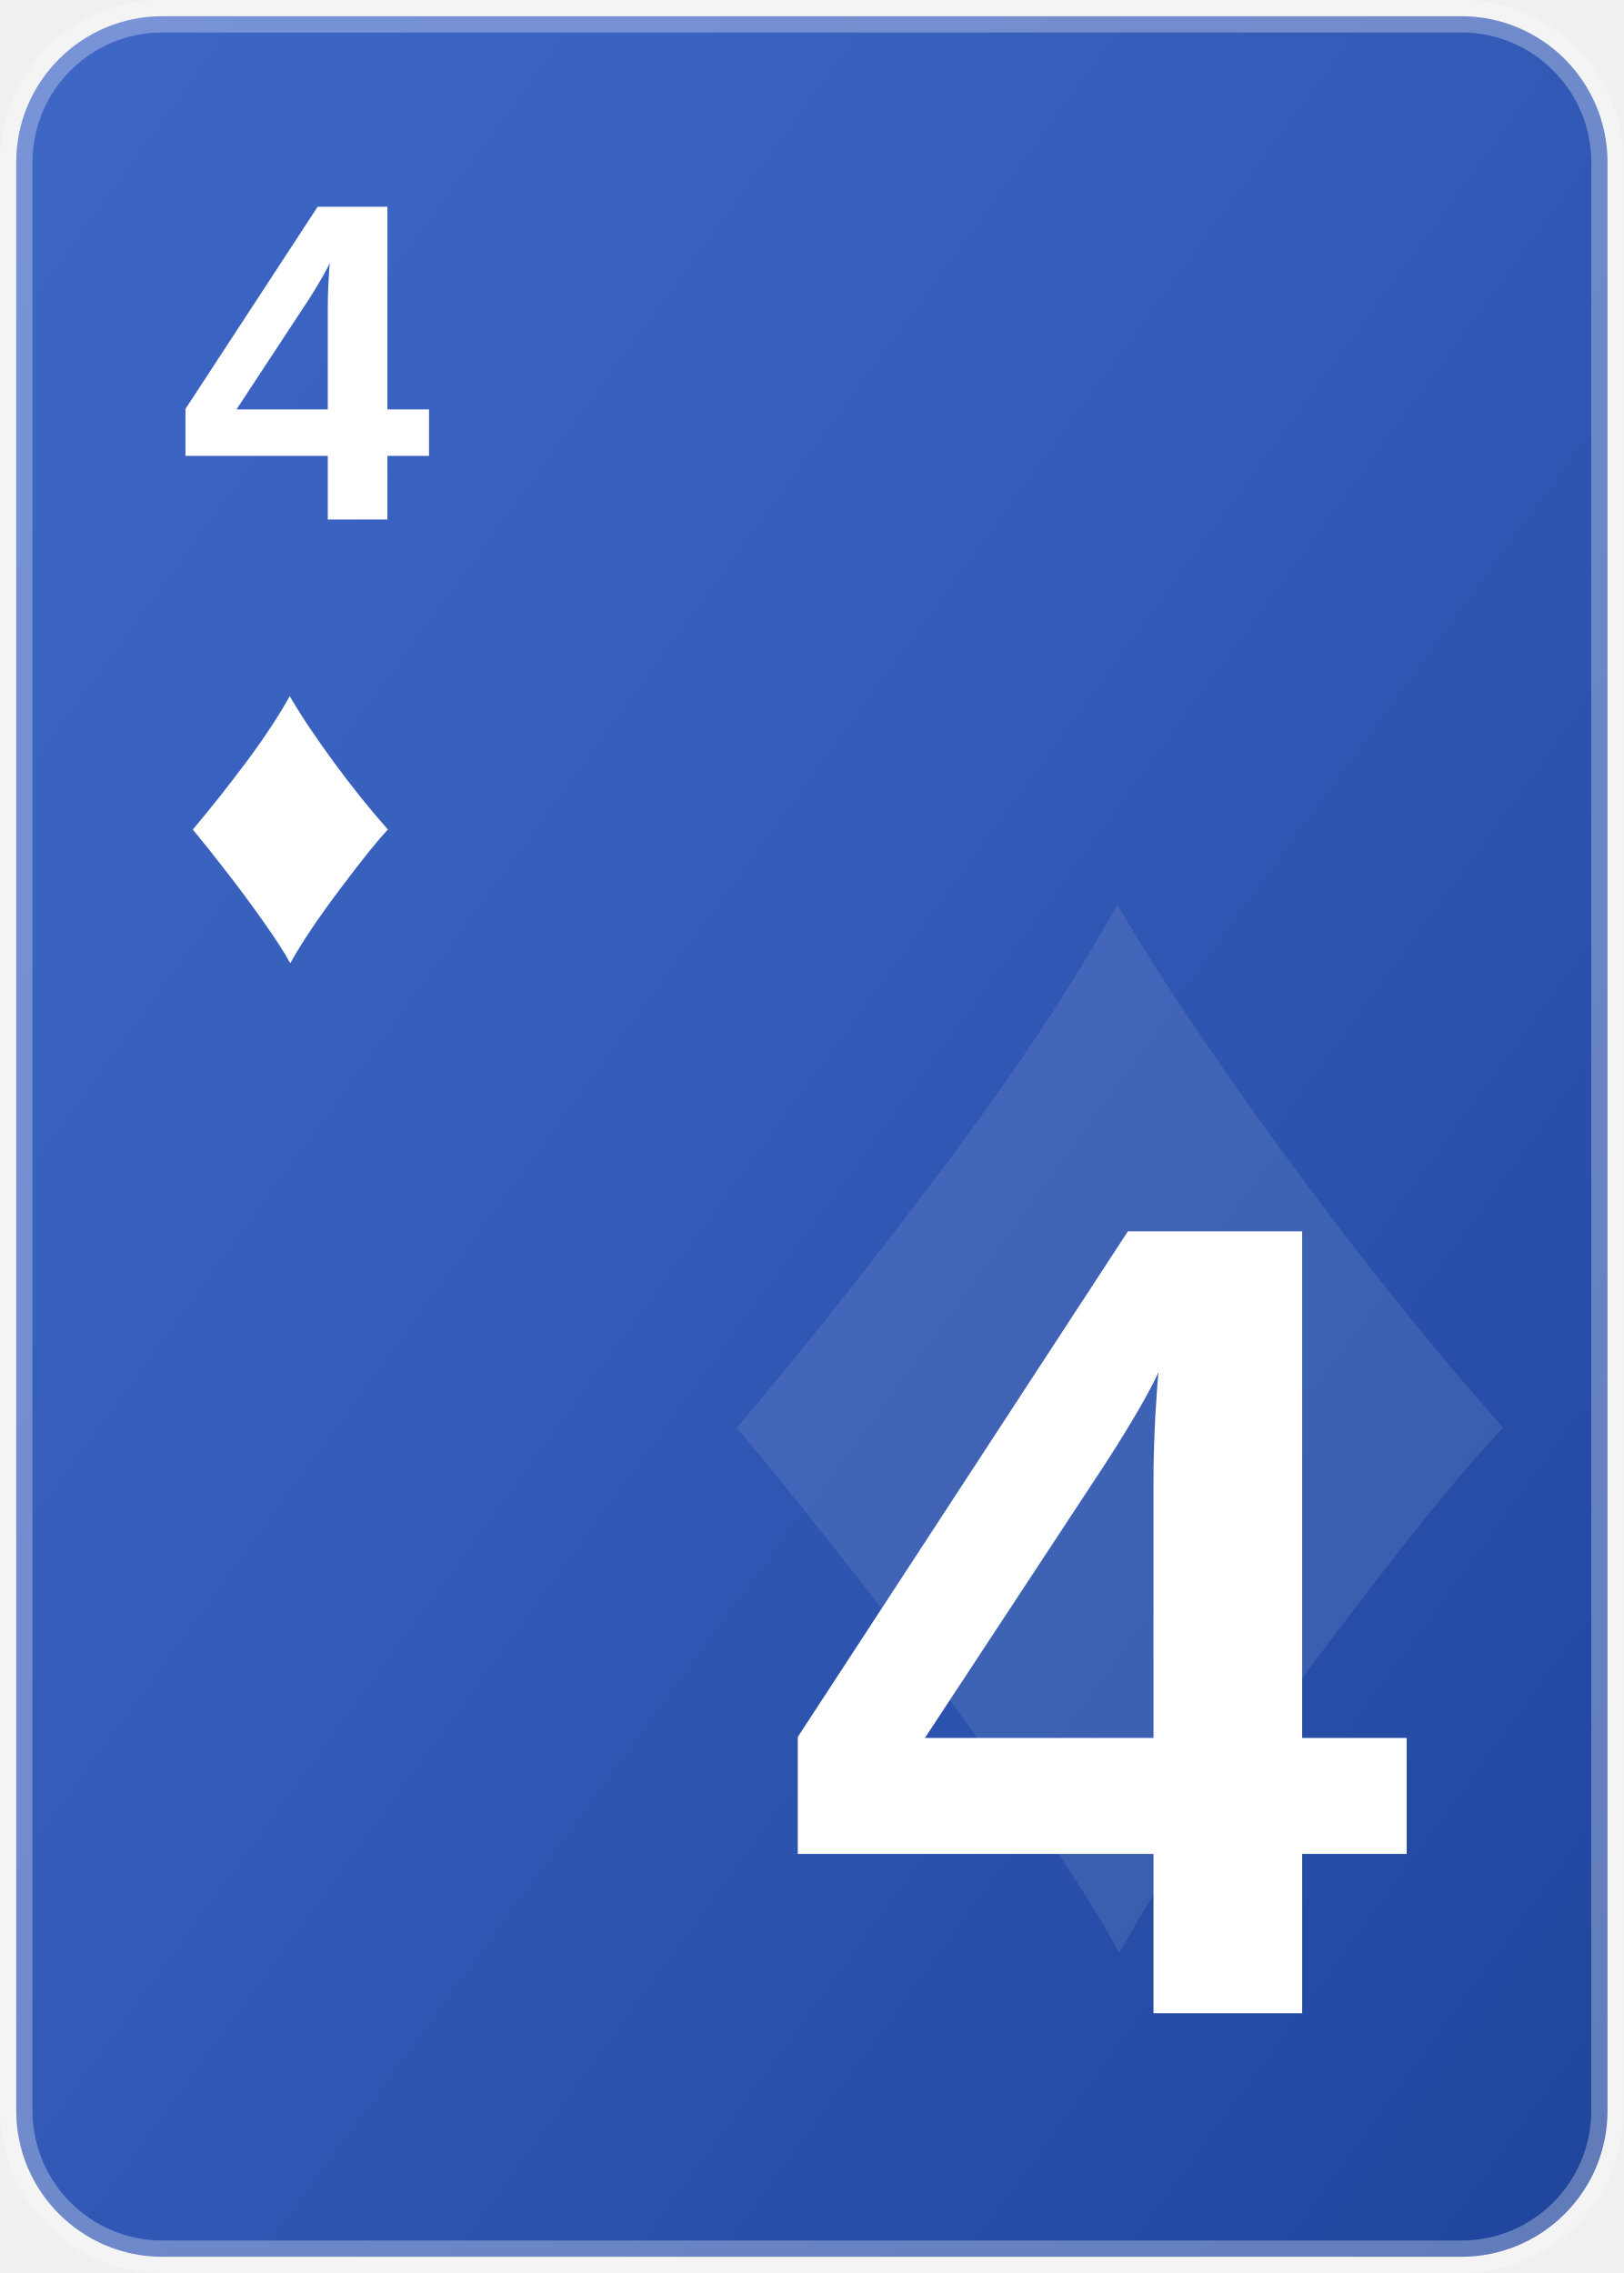
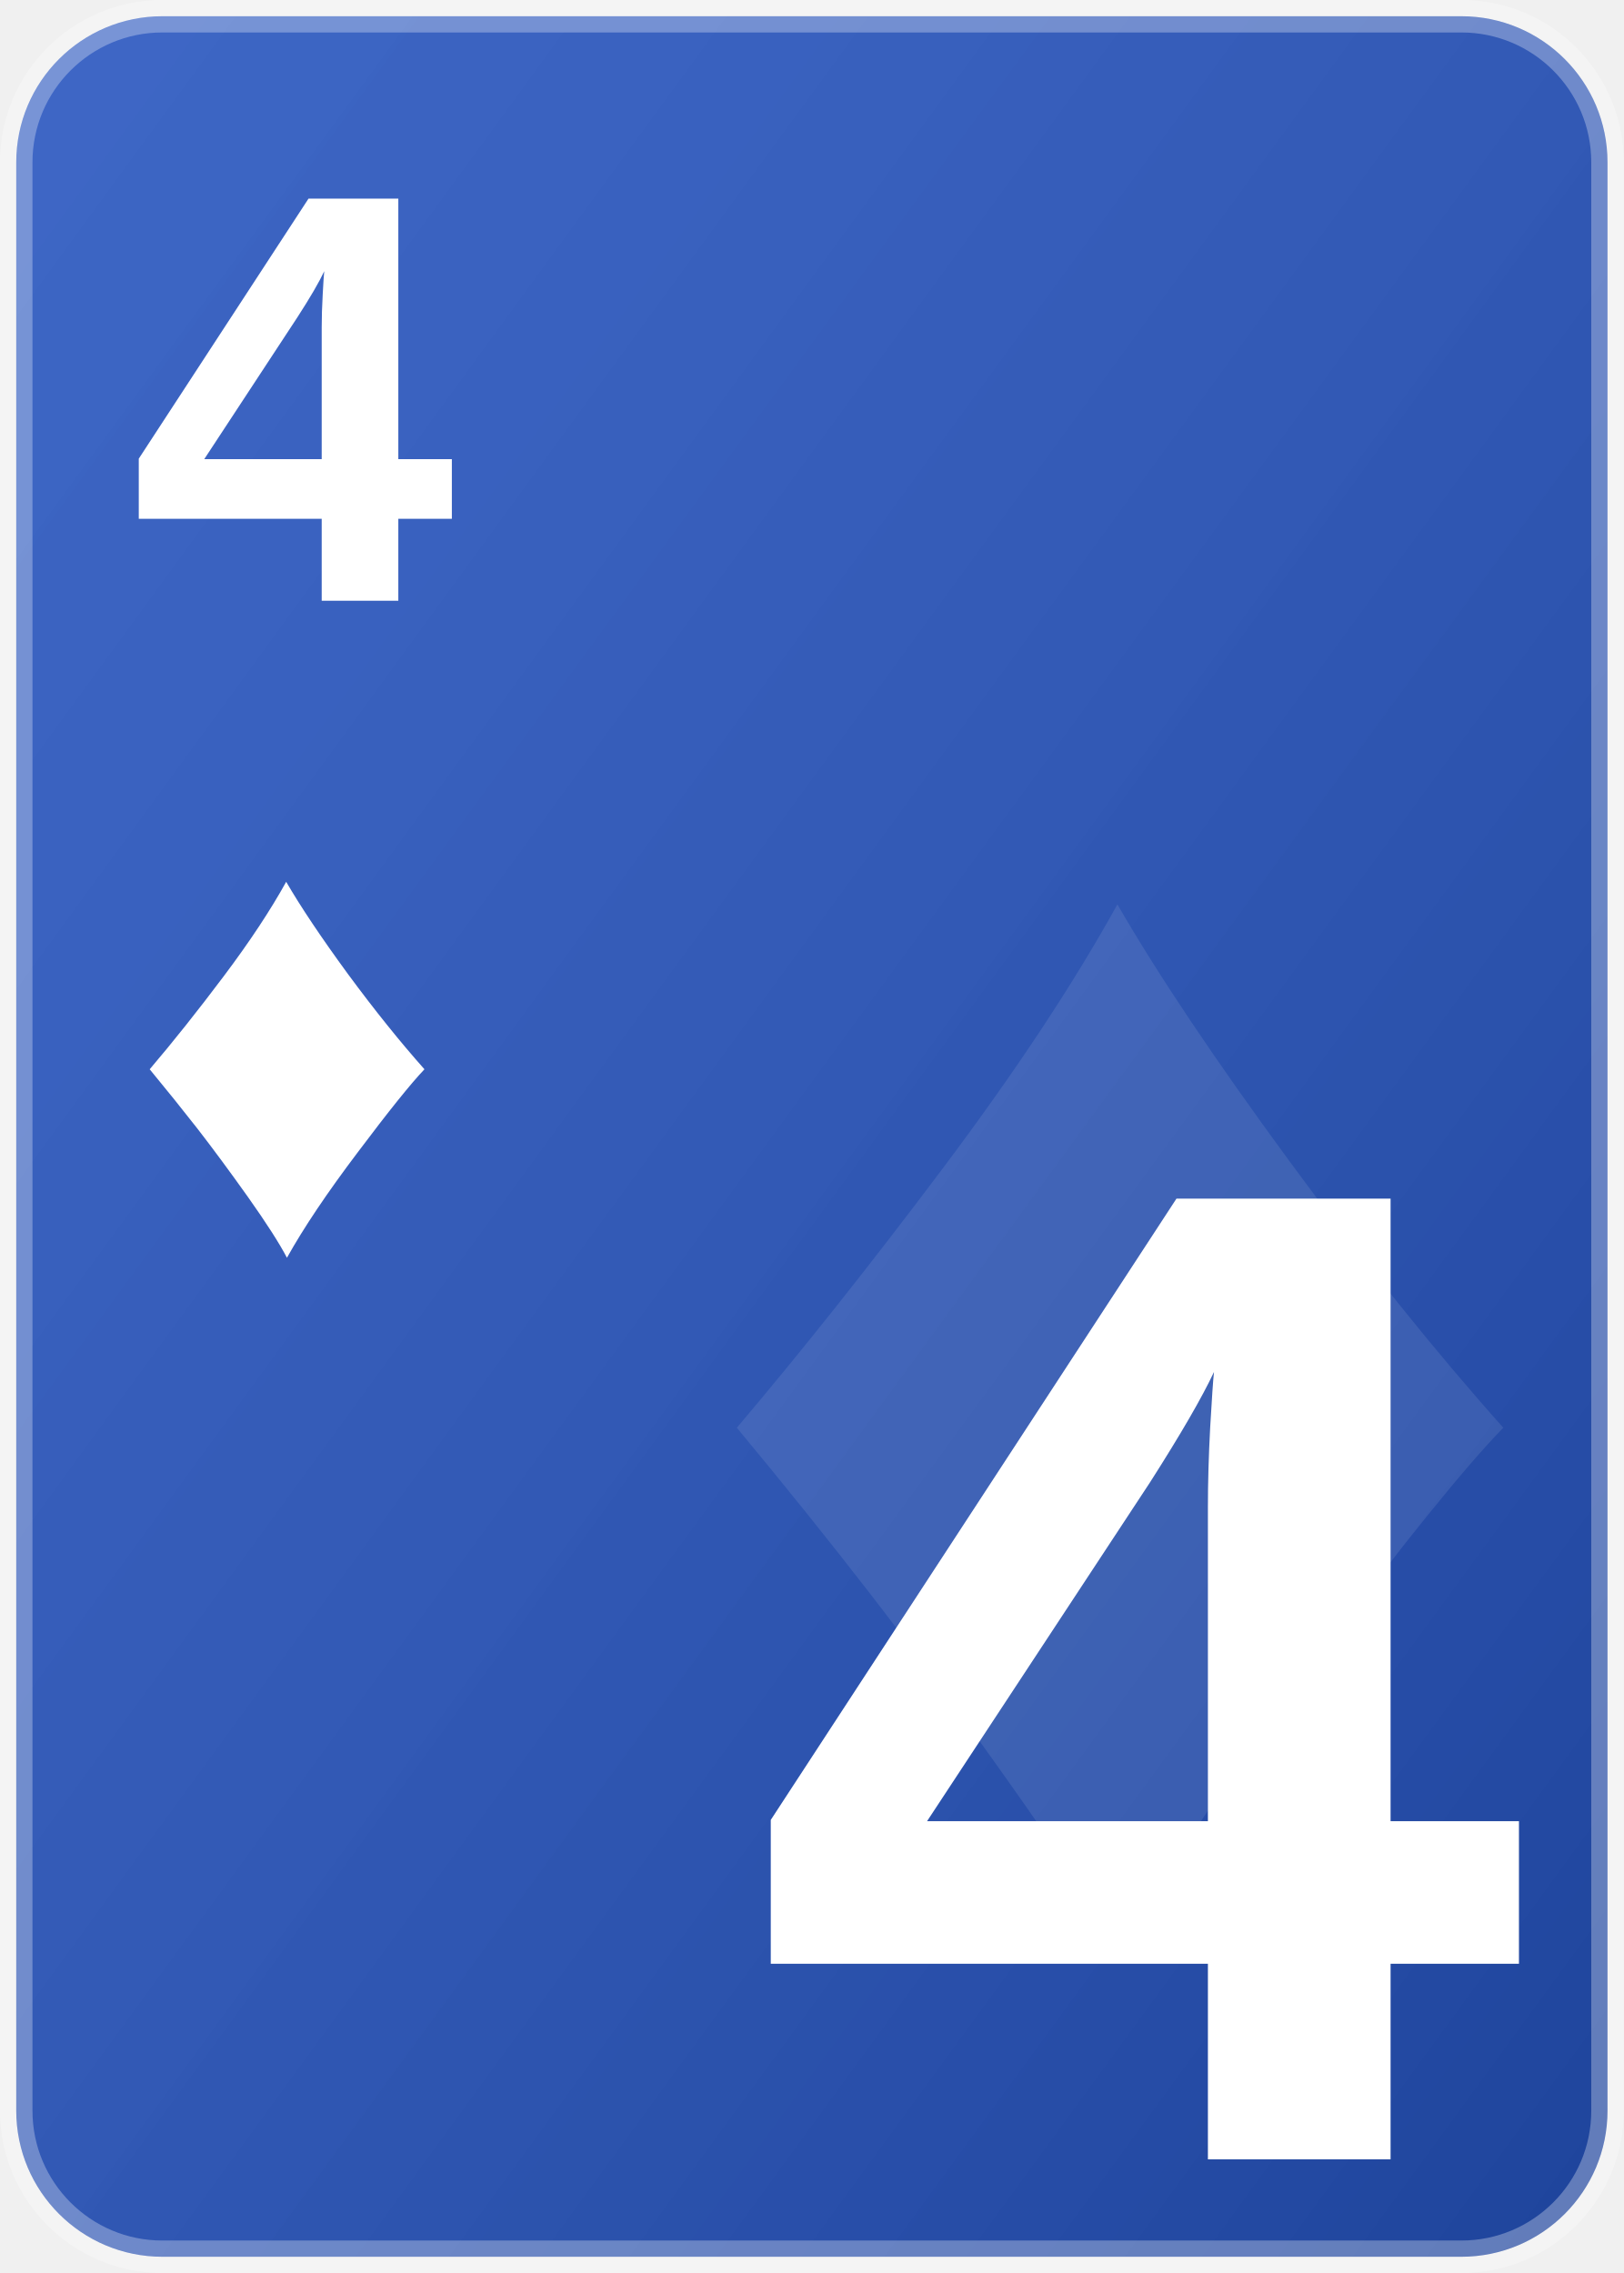
<svg xmlns="http://www.w3.org/2000/svg" viewBox="0 0 100 140" role="img" aria-labelledby="title">
  <defs>
    <linearGradient id="light" x2="1" y2="1">
      <stop stop-color="#fff" stop-opacity=".12" />
      <stop offset="1" stop-color="#000" stop-opacity=".18" />
    </linearGradient>
  </defs>
  <rect x="1" y="1" width="98" height="138" rx="9" fill="#2452BE" />
  <rect x="1" y="1" width="98" height="138" rx="9" fill="url(#light)" stroke="#fff" stroke-opacity=".3" stroke-width="2" />
  <g fill="#fff" font-family="Arial, sans-serif" font-weight="700">
    <text x="69" y="119" text-anchor="middle" font-size="106" opacity=".09">♦</text>
-     <text x="11" y="32" font-size="28">4</text>
-     <text x="11" y="59" font-size="27">♦</text>
-     <text x="87" y="124" text-anchor="end" font-size="70" letter-spacing="-3">4</text>
+     <text x="8" y="37" font-size="36">4</text>
+     <text x="8" y="77" font-size="38">♦</text>
+     <text x="94" y="133" text-anchor="end" font-size="86" letter-spacing="-3">4</text>
  </g>
</svg>
